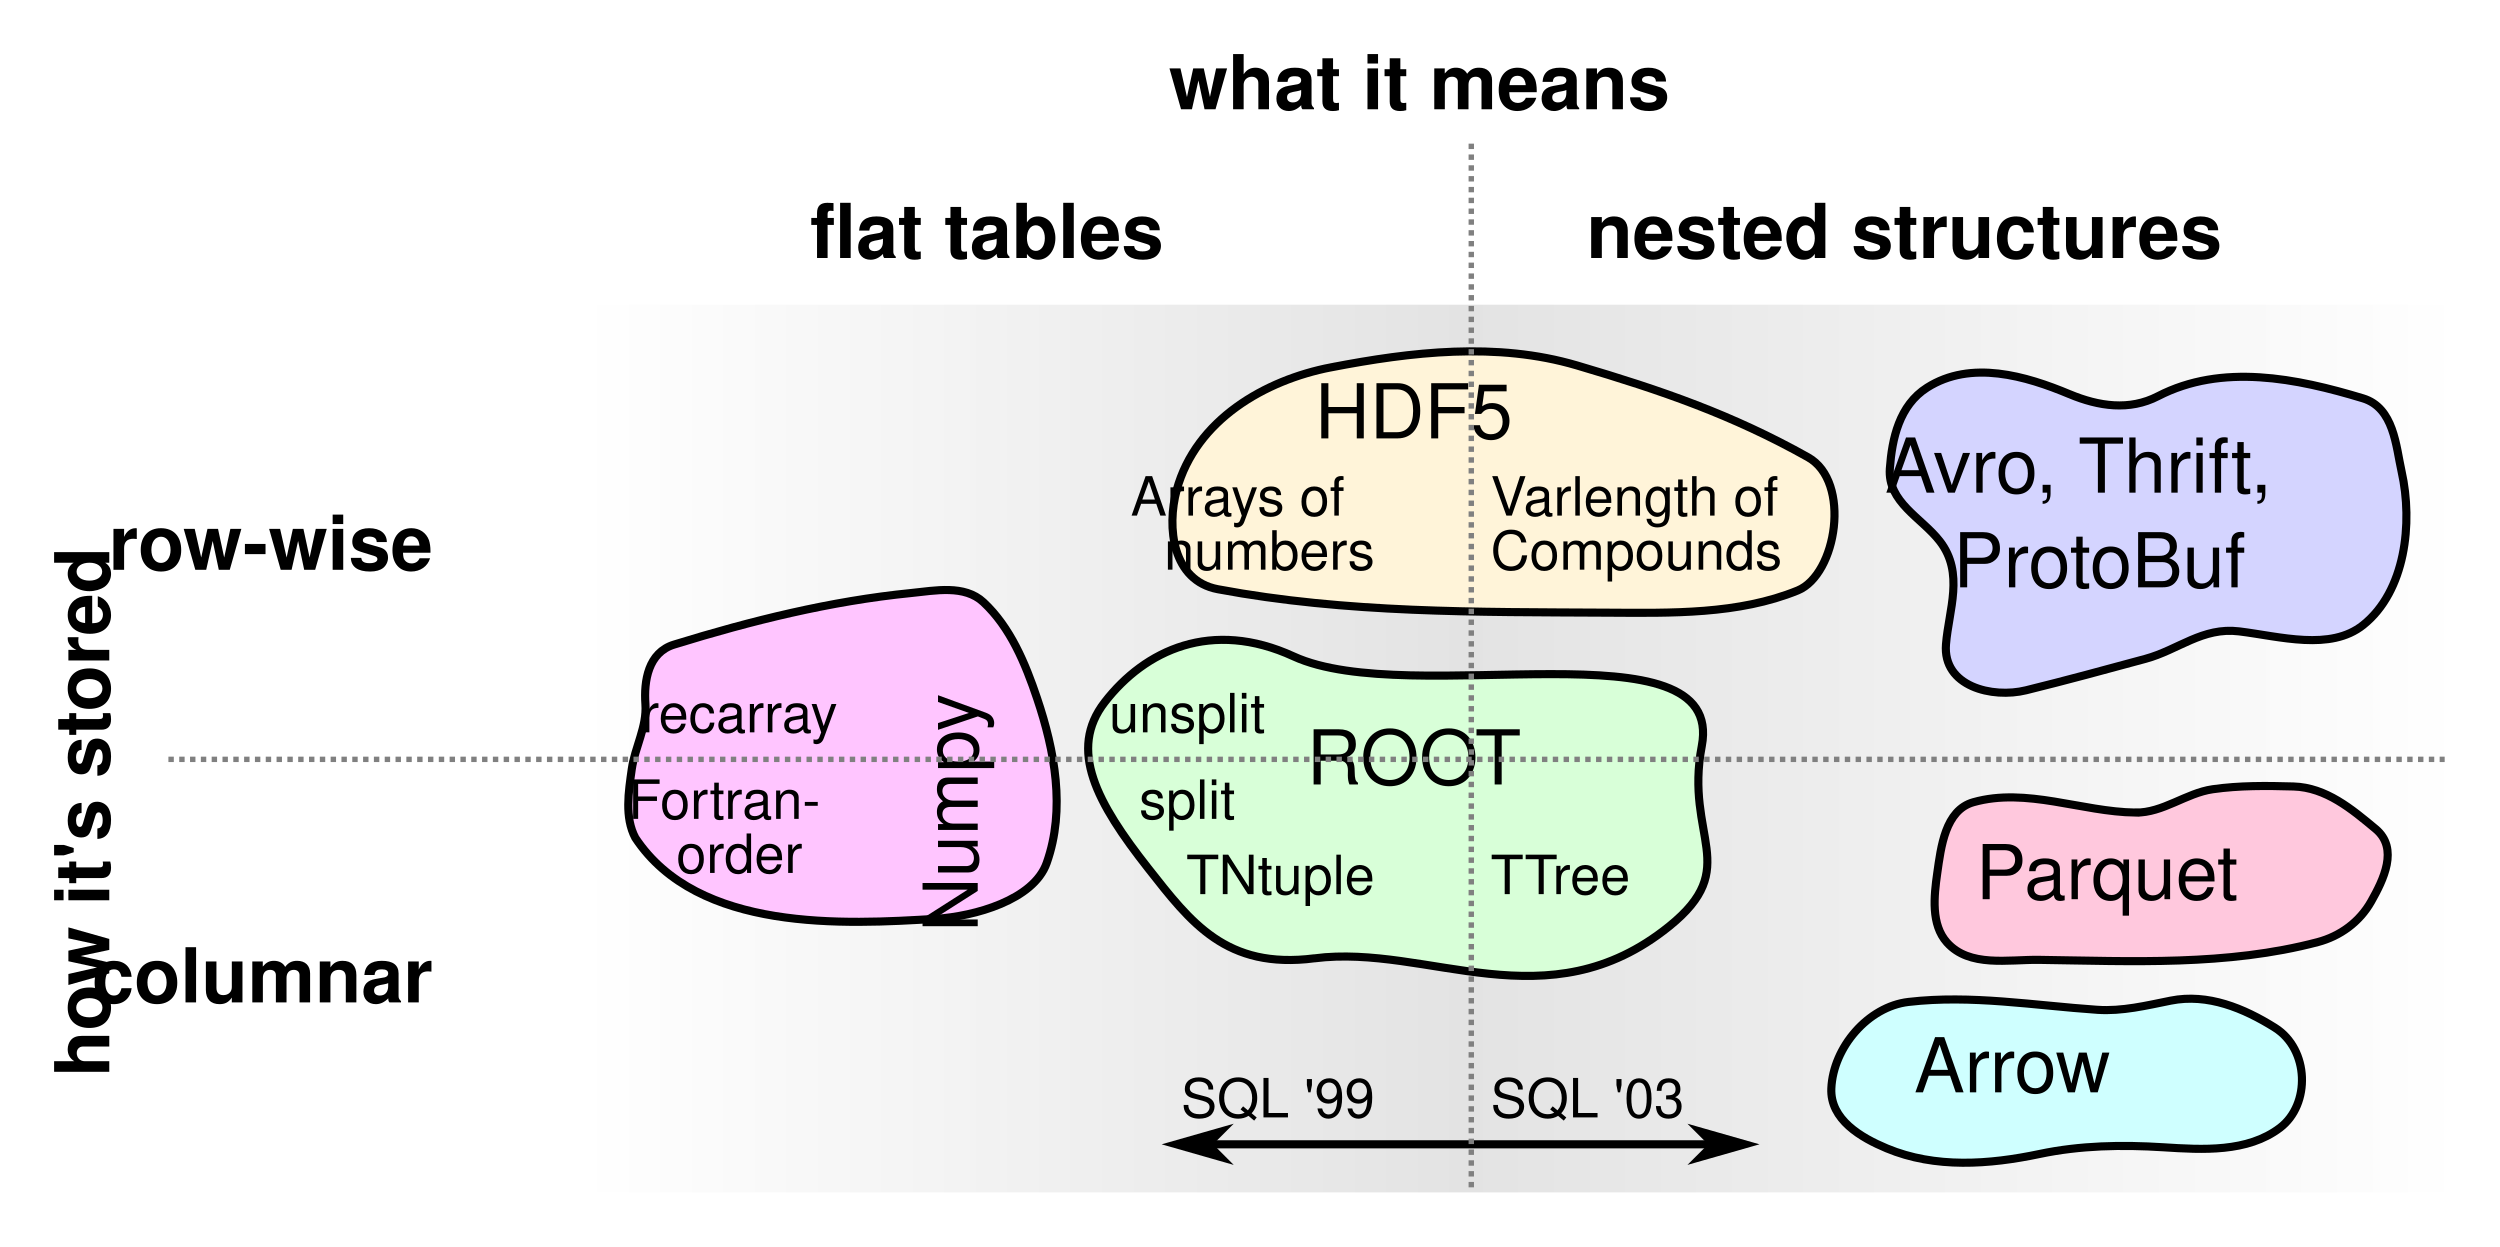
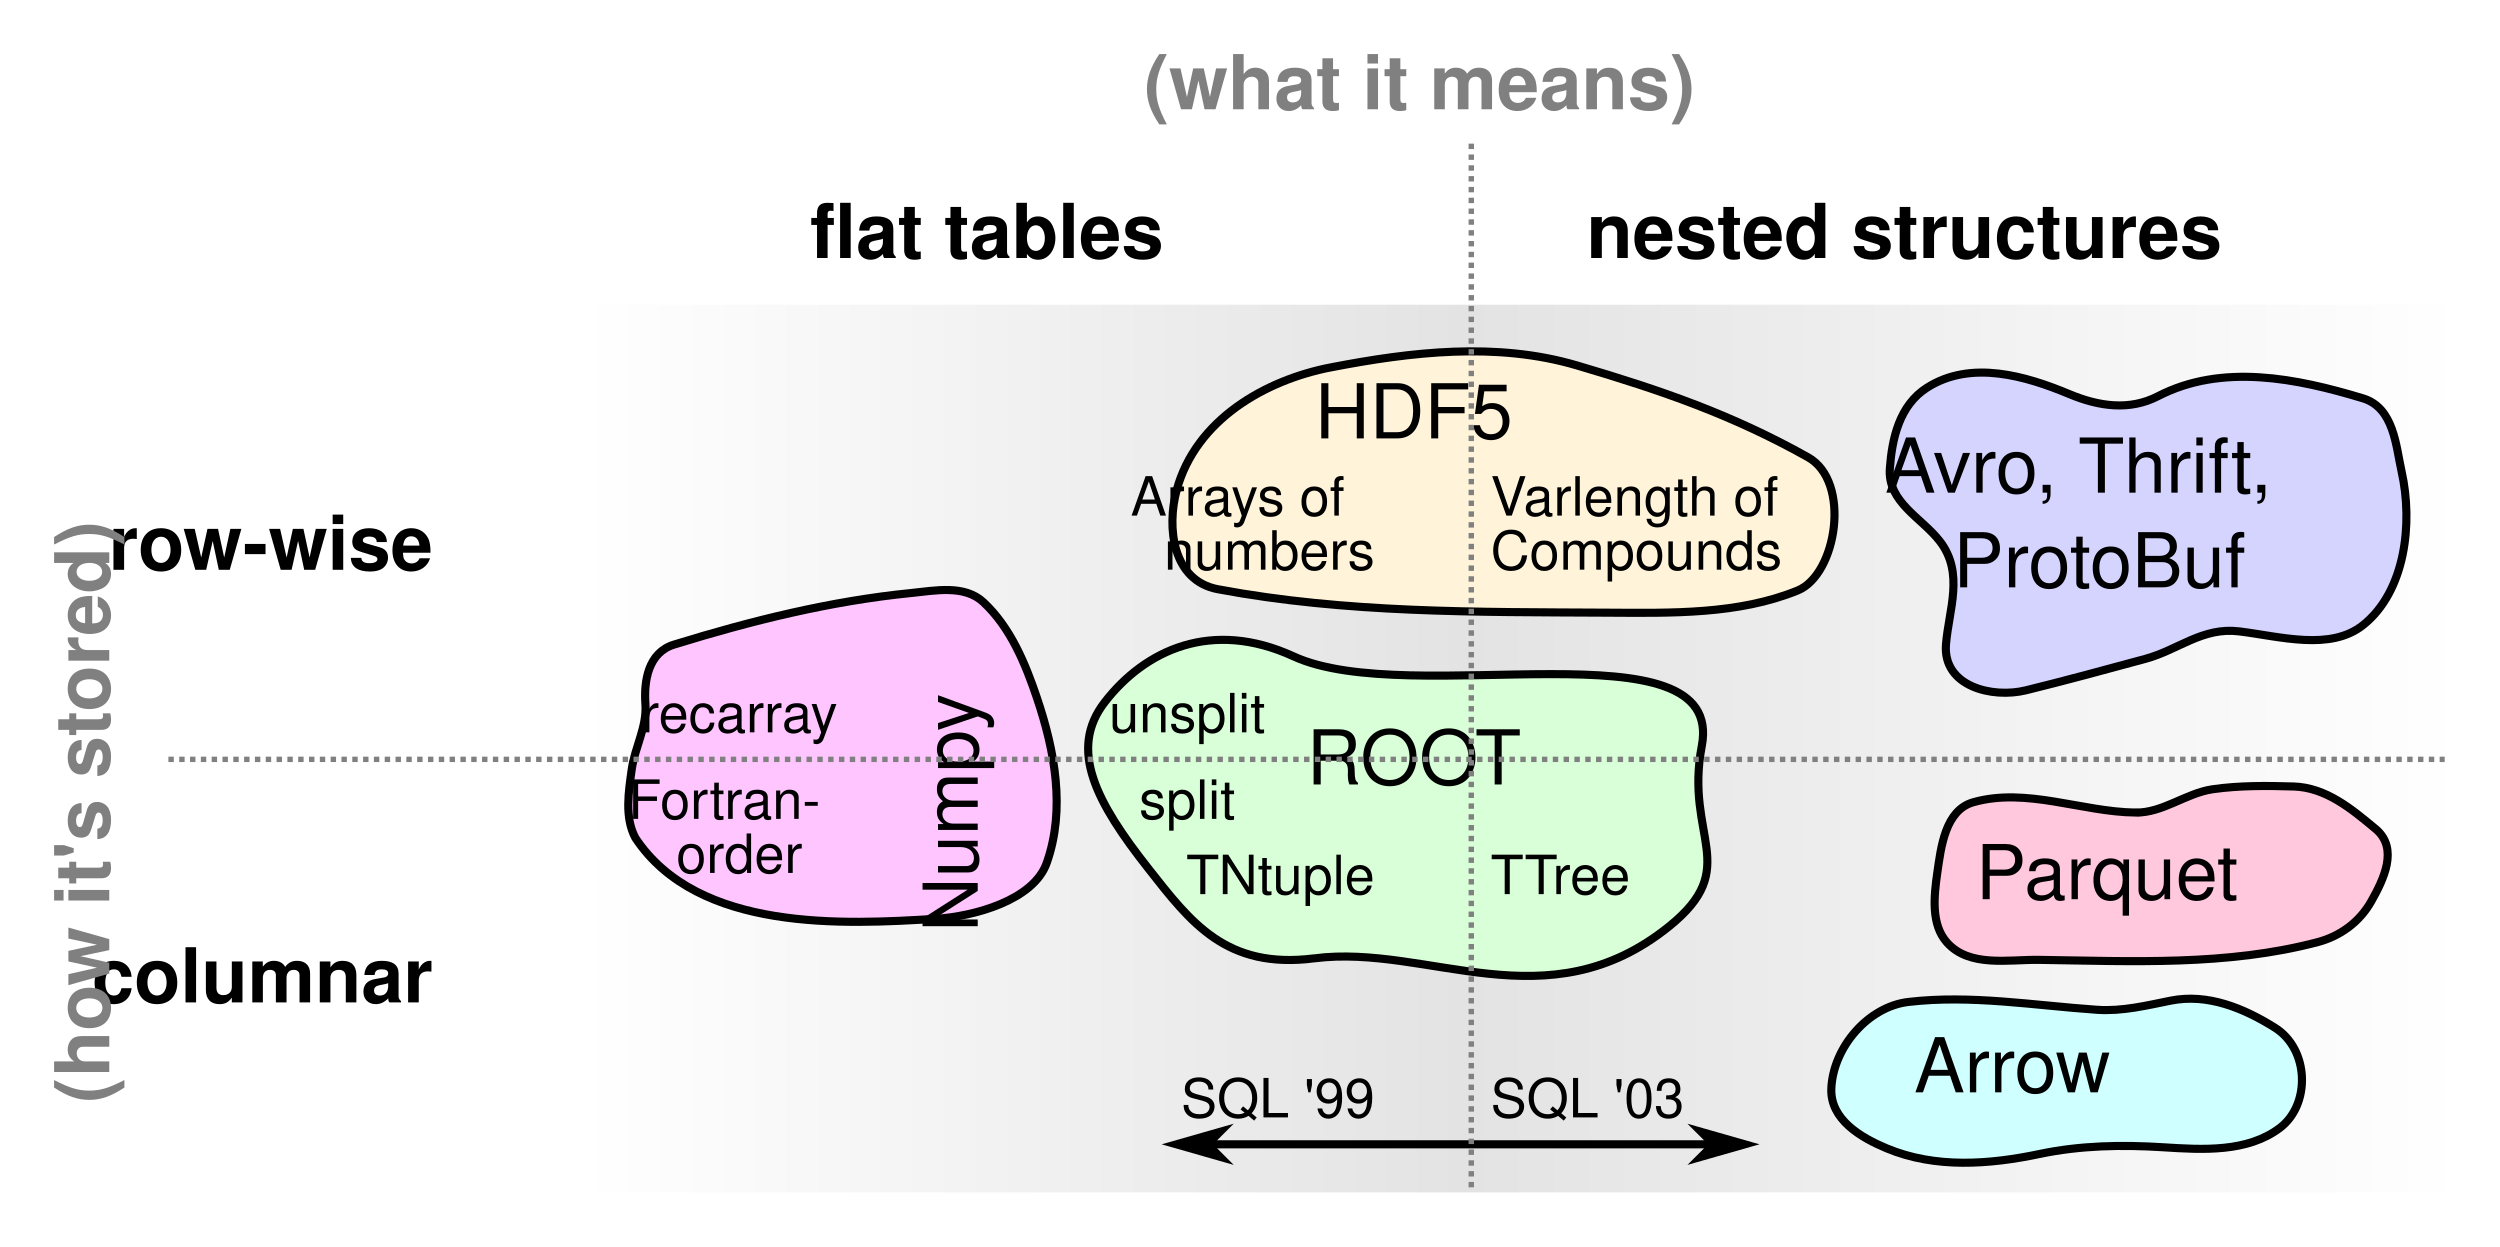
<svg xmlns="http://www.w3.org/2000/svg" xmlns:xlink="http://www.w3.org/1999/xlink" width="462.302" height="230.498" id="svg2" version="1.1">
  <defs id="defs4">
    <linearGradient id="linearGradient4862">
      <stop style="stop-color:#ffffff;stop-opacity:1" offset="0" id="stop4864" />
      <stop id="stop4878" offset="0.47" style="stop-color:#e3e3e3;stop-opacity:1" />
      <stop style="stop-color:#ffffff;stop-opacity:1" offset="1" id="stop4866" />
    </linearGradient>
    <marker orient="auto" refY="0" refX="0" id="Arrow1Mstart" style="overflow:visible">
      <path id="path3961" d="M 0,0 5,-5 -12.5,0 5,5 0,0 z" style="fill-rule:evenodd;stroke:#000000;stroke-width:1pt" transform="matrix(0.4,0,0,0.4,4,0)" />
    </marker>
    <marker orient="auto" refY="0" refX="0" id="Arrow1Mend" style="overflow:visible">
      <path id="path3964" d="M 0,0 5,-5 -12.5,0 5,5 0,0 z" style="fill-rule:evenodd;stroke:#000000;stroke-width:1pt" transform="matrix(-0.4,0,0,-0.4,-4,0)" />
    </marker>
    <linearGradient xlink:href="#linearGradient4862" id="linearGradient4868" x1="101.853" y1="142.865" x2="449.555" y2="142.865" gradientUnits="userSpaceOnUse" />
  </defs>
  <g id="layer1" transform="translate(-42.92901,-321.2276)">
    <rect style="color:#000000;fill:url(#linearGradient4868);fill-opacity:1;stroke:none;stroke-width:2;marker:none;visibility:visible;display:inline;overflow:visible;enable-background:accumulate" id="rect4860" width="345.243" height="164.152" x="101.425" y="58.792" transform="translate(48.5625,318.7812)" />
    <text xml:space="preserve" style="font-size:14px;font-style:normal;font-variant:normal;font-weight:bold;font-stretch:normal;text-align:end;line-height:125%;letter-spacing:0px;word-spacing:0px;text-anchor:end;fill:#000000;fill-opacity:1;stroke:none;font-family:Nimbus Sans L;-inkscape-font-specification:Nimbus Sans L Bold" x="142.429" y="426.59" id="text2985">
      <tspan id="tspan2987" x="142.429" y="426.59">row-wise</tspan>
    </text>
    <text id="text2989" y="506.59" x="142.429" style="font-size:14px;font-style:normal;font-variant:normal;font-weight:bold;font-stretch:normal;text-align:end;line-height:125%;letter-spacing:0px;word-spacing:0px;text-anchor:end;fill:#000000;fill-opacity:1;stroke:none;font-family:Nimbus Sans L;-inkscape-font-specification:Nimbus Sans L Bold" xml:space="preserve">
      <tspan y="506.59" x="142.429" id="tspan2991">columnar</tspan>
    </text>
    <text xml:space="preserve" style="font-size:14px;font-style:normal;font-variant:normal;font-weight:bold;font-stretch:normal;text-align:center;line-height:125%;letter-spacing:0px;word-spacing:0px;text-anchor:middle;fill:#000000;fill-opacity:1;stroke:none;font-family:Nimbus Sans L;-inkscape-font-specification:Nimbus Sans L Bold" x="235.161" y="368.934" id="text2993">
      <tspan id="tspan2995" x="235.161" y="368.934">flat tables</tspan>
    </text>
    <text id="text2997" y="368.934" x="404.797" style="font-size:14px;font-style:normal;font-variant:normal;font-weight:bold;font-stretch:normal;text-align:center;line-height:125%;letter-spacing:0px;word-spacing:0px;text-anchor:middle;fill:#000000;fill-opacity:1;stroke:none;font-family:Nimbus Sans L;-inkscape-font-specification:Nimbus Sans L Bold" xml:space="preserve">
      <tspan y="368.934" x="404.797" id="tspan2999">nested structures</tspan>
    </text>
    <path style="color:#000000;fill:#d8ffd8;fill-opacity:1;stroke:#000000;stroke-width:1.5;stroke-linecap:butt;stroke-linejoin:miter;stroke-miterlimit:4;stroke-opacity:1;stroke-dasharray:none;stroke-dashoffset:0;marker:none;visibility:visible;display:inline;overflow:visible;enable-background:accumulate" d="m 285.993,498.442 c -16.358,2.083 -22.87,-6.652 -30.722,-16.629 -9.526,-12.104 -14.863,-21.944 -8.051,-30.743 7.457,-9.632 19.786,-15.414 34.913,-8.466 21.661,9.949 79.932,-6.721 75.49,16.584 -3.212,16.852 7.541,22.391 -6.026,33.334 -22.564,18.201 -44.512,3.233 -65.604,5.919 z" id="path3852" />
    <text xml:space="preserve" style="font-size:14px;font-style:normal;font-variant:normal;font-weight:normal;font-stretch:normal;text-align:start;line-height:125%;letter-spacing:0px;word-spacing:0px;text-anchor:start;fill:#000000;fill-opacity:1;stroke:none;font-family:Nimbus Sans L;-inkscape-font-specification:Nimbus Sans L" x="361" y="372.375" id="text3906" transform="translate(48.5625,318.7812)">
      <tspan id="tspan3908" x="361" y="372.375" />
    </text>
    <path style="color:#000000;fill:#ffc5ff;fill-opacity:1;stroke:#000000;stroke-width:1.5;stroke-linecap:butt;stroke-linejoin:miter;stroke-miterlimit:4;stroke-opacity:1;stroke-dasharray:none;stroke-dashoffset:0;marker:none;visibility:visible;display:inline;overflow:visible;enable-background:accumulate" d="m 211.429,430.887 c -14.901,1.484 -29.55,5.121 -43.86,9.54 -4.787,1.478 -5.591,6.721 -5.288,11.001 0.302,4.262 -1.954,7.953 -2.53,12.063 -0.584,4.17 -1.349,8.88 0.665,12.677 11.61,17.518 38.68,15.996 55.628,14.967 7.069,-0.465 18.004,-3.446 20.443,-10.327 3.529,-9.956 1.47,-20.795 -1.784,-30.456 -2.167,-6.435 -4.921,-13.104 -9.917,-17.766 -3.519,-3.284 -8.953,-2.138 -13.358,-1.699 z" id="path3941" />
    <path style="color:#000000;fill:none;stroke:#000000;stroke-width:1.5;stroke-linecap:butt;stroke-linejoin:miter;stroke-miterlimit:4;stroke-opacity:1;stroke-dasharray:none;stroke-dashoffset:0;marker:none;marker-start:url(#Arrow1Mstart);marker-end:url(#Arrow1Mend);visibility:visible;display:inline;overflow:visible;enable-background:accumulate" d="m 260.695,532.835 104.652,0" id="path3949" />
    <path style="color:#000000;fill:#fff4d9;fill-opacity:1;stroke:#000000;stroke-width:1.5;stroke-linecap:butt;stroke-linejoin:miter;stroke-miterlimit:4;stroke-opacity:1;stroke-dasharray:none;stroke-dashoffset:0;marker:none;visibility:visible;display:inline;overflow:visible;enable-background:accumulate" d="m 289.062,389.156 c -12.144,2.343 -24.983,9.666 -28.533,22.666 -1.903,6.97 -0.785,16.789 7.615,18.367 23.735,4.456 48.005,4.198 72.043,4.335 11.766,0.067 24.198,0.367 35.168,-4.102 7.224,-2.943 9.961,-20.126 1.914,-24.638 -14.003,-7.851 -27.089,-12.371 -42.732,-16.98 -14.888,-4.387 -30.635,-2.51 -45.475,0.353 z" id="path4787" />
    <path style="color:#000000;fill:#d4d4ff;fill-opacity:1;stroke:#000000;stroke-width:1.5;stroke-linecap:butt;stroke-linejoin:miter;stroke-miterlimit:4;stroke-opacity:1;stroke-dasharray:none;stroke-dashoffset:0;marker:none;visibility:visible;display:inline;overflow:visible;enable-background:accumulate" d="m 425.627,394.118 c -8.105,-3.382 -18.208,-6.377 -26.341,-1.208 -5.144,3.269 -6.481,9.421 -6.885,14.963 -0.453,6.226 5.896,9.104 9.25,13.447 4.556,5.9 1.639,12.717 1.132,19.048 -0.625,7.805 8.544,10.05 14.806,8.508 7.42,-1.827 14.632,-3.798 22.089,-5.819 6.06,-1.642 10.524,-5.905 17.313,-5.075 7.557,0.925 16.867,3.683 22.946,-1.182 7.802,-6.243 9.237,-18.8 7.098,-28.374 -1.05,-4.701 -1.396,-11.8 -7.158,-13.542 -12.263,-3.709 -26.033,-6.519 -37.89,-0.39 -5.285,2.732 -10.972,1.873 -16.36,-0.375 z" id="path4827" />
    <path style="color:#000000;fill:#ffc8dd;fill-opacity:1;stroke:#000000;stroke-width:1.5;stroke-linecap:butt;stroke-linejoin:miter;stroke-miterlimit:4;stroke-opacity:1;stroke-dasharray:none;stroke-dashoffset:0;marker:none;visibility:visible;display:inline;overflow:visible;enable-background:accumulate" d="m 437.825,471.491 c -9.987,-0.141 -20.174,-4.68 -29.97,-1.919 -5.227,1.473 -5.998,8.283 -6.688,13.119 -0.609,4.265 -1.175,9.5 1.797,12.824 4.155,4.646 11.328,3.13 17.023,3.21 17.189,0.242 34.745,1.149 51.54,-3.283 4.123,-1.088 7.732,-3.704 9.879,-7.508 2.232,-3.952 5.175,-9.791 0.823,-13.417 -4.407,-3.671 -9.171,-7.678 -15.188,-7.853 -4.971,-0.144 -10.009,-0.193 -14.921,0.508 -4.951,0.707 -9.215,4.39 -14.295,4.318 z" id="path4838" />
    <path style="color:#000000;fill:#cfffff;fill-opacity:1;stroke:#000000;stroke-width:1.5;stroke-linecap:butt;stroke-linejoin:miter;stroke-miterlimit:4;stroke-opacity:1;stroke-dasharray:none;stroke-dashoffset:0;marker:none;visibility:visible;display:inline;overflow:visible;enable-background:accumulate" d="m 430.754,507.962 c -11.617,-0.801 -23.323,-2.809 -34.907,-1.456 -7.467,0.872 -13.926,8.391 -14.266,15.987 -0.258,5.77 5.497,9.111 10.255,11.096 8.967,3.741 18.959,2.99 28.25,1.033 7.516,-1.583 15.219,-1.728 22.881,-1.24 7.256,0.462 15.54,0.983 21.576,-3.594 5.683,-4.31 5.457,-14.511 -0.95,-18.527 -5.714,-3.581 -12.396,-6.366 -19.249,-4.996 -4.472,0.894 -8.98,2.014 -13.588,1.696 z" id="path4846" />
    <text xml:space="preserve" style="font-size:10px;font-style:normal;font-variant:normal;font-weight:normal;font-stretch:normal;text-align:start;line-height:125%;letter-spacing:0px;word-spacing:0px;text-anchor:start;fill:#000000;fill-opacity:1;stroke:none;font-family:Nimbus Sans L;-inkscape-font-specification:Nimbus Sans L" x="318.571" y="486.576" id="text3824">
      <tspan id="tspan3826" x="318.571" y="486.576">TTree</tspan>
    </text>
    <text id="text3828" y="486.576" x="311.045" style="font-size:10px;font-style:normal;font-variant:normal;font-weight:normal;font-stretch:normal;text-align:end;line-height:125%;letter-spacing:0px;word-spacing:0px;text-anchor:end;fill:#000000;fill-opacity:1;stroke:none;font-family:Nimbus Sans L;-inkscape-font-specification:Nimbus Sans L" xml:space="preserve">
      <tspan y="486.576" x="311.045" id="tspan3830">TNtuple</tspan>
    </text>
    <text xml:space="preserve" style="font-size:14px;font-style:normal;font-variant:normal;font-weight:normal;font-stretch:normal;text-align:center;line-height:125%;letter-spacing:0px;word-spacing:0px;text-anchor:middle;fill:#000000;fill-opacity:1;stroke:none;font-family:Nimbus Sans L;-inkscape-font-specification:Nimbus Sans L" x="314.113" y="466.291" id="text3840">
      <tspan id="tspan3842" x="314.113" y="466.291">ROOT</tspan>
    </text>
    <text xml:space="preserve" style="font-size:10px;font-style:normal;font-variant:normal;font-weight:normal;font-stretch:normal;text-align:end;line-height:125%;letter-spacing:0px;word-spacing:0px;text-anchor:end;fill:#000000;fill-opacity:1;stroke:none;font-family:Nimbus Sans L;-inkscape-font-specification:Nimbus Sans L" x="269.421" y="456.648" id="text3844">
      <tspan id="tspan3846" x="269.421" y="456.648" style="text-align:center;text-anchor:middle">unsplit</tspan>
    </text>
    <text id="text3848" y="472.648" x="269.421" style="font-size:10px;font-style:normal;font-variant:normal;font-weight:normal;font-stretch:normal;text-align:end;line-height:125%;letter-spacing:0px;word-spacing:0px;text-anchor:end;fill:#000000;fill-opacity:1;stroke:none;font-family:Nimbus Sans L;-inkscape-font-specification:Nimbus Sans L" xml:space="preserve">
      <tspan style="text-align:center;text-anchor:middle" y="472.648" x="269.421" id="tspan3850">split</tspan>
    </text>
    <text id="text3879" y="527.862" x="318.571" style="font-size:10px;font-style:normal;font-variant:normal;font-weight:normal;font-stretch:normal;text-align:start;line-height:125%;letter-spacing:0px;word-spacing:0px;text-anchor:start;fill:#000000;fill-opacity:1;stroke:none;font-family:Nimbus Sans L;-inkscape-font-specification:Nimbus Sans L" xml:space="preserve">
      <tspan y="527.862" x="318.571" id="tspan3881">SQL '03</tspan>
    </text>
    <text xml:space="preserve" style="font-size:10px;font-style:normal;font-variant:normal;font-weight:normal;font-stretch:normal;text-align:end;line-height:125%;letter-spacing:0px;word-spacing:0px;text-anchor:end;fill:#000000;fill-opacity:1;stroke:none;font-family:Nimbus Sans L;-inkscape-font-specification:Nimbus Sans L" x="311.045" y="527.862" id="text3883">
      <tspan id="tspan3885" x="311.045" y="527.862">SQL '99</tspan>
    </text>
    <text id="text3929" y="456.648" x="186.602" style="font-size:10px;font-style:normal;font-variant:normal;font-weight:normal;font-stretch:normal;text-align:end;line-height:125%;letter-spacing:0px;word-spacing:0px;text-anchor:end;fill:#000000;fill-opacity:1;stroke:none;font-family:Nimbus Sans L;-inkscape-font-specification:Nimbus Sans L" xml:space="preserve">
      <tspan style="text-align:center;text-anchor:middle" y="456.648" x="186.602" id="tspan3931">recarray</tspan>
    </text>
    <text xml:space="preserve" style="font-size:10px;font-style:normal;font-variant:normal;font-weight:normal;font-stretch:normal;text-align:end;line-height:100%;letter-spacing:0px;word-spacing:0px;text-anchor:end;fill:#000000;fill-opacity:1;stroke:none;font-family:Nimbus Sans L;-inkscape-font-specification:Nimbus Sans L" x="186.602" y="472.648" id="text3933">
      <tspan id="tspan3935" x="186.602" y="472.648" style="text-align:center;line-height:100%;text-anchor:middle">Fortran-</tspan>
      <tspan x="186.602" y="482.648" style="text-align:center;line-height:100%;text-anchor:middle" id="tspan4765">order</tspan>
    </text>
    <text id="text4771" y="402.291" x="314.113" style="font-size:14px;font-style:normal;font-variant:normal;font-weight:normal;font-stretch:normal;text-align:center;line-height:125%;letter-spacing:0px;word-spacing:0px;text-anchor:middle;fill:#000000;fill-opacity:1;stroke:none;font-family:Nimbus Sans L;-inkscape-font-specification:Nimbus Sans L" xml:space="preserve">
      <tspan y="402.291" x="314.113" id="tspan4773">HDF5</tspan>
    </text>
    <text id="text4775" y="416.576" x="318.571" style="font-size:10px;font-style:normal;font-variant:normal;font-weight:normal;font-stretch:normal;text-align:start;line-height:100%;letter-spacing:0px;word-spacing:0px;text-anchor:start;fill:#000000;fill-opacity:1;stroke:none;font-family:Nimbus Sans L;-inkscape-font-specification:Nimbus Sans L" xml:space="preserve">
      <tspan y="416.576" x="318.571" id="tspan4777" style="line-height:100%">Varlength of</tspan>
      <tspan y="426.576" x="318.571" id="tspan4783" style="line-height:100%">Compounds</tspan>
    </text>
    <text xml:space="preserve" style="font-size:10px;font-style:normal;font-variant:normal;font-weight:normal;font-stretch:normal;text-align:end;line-height:100%;letter-spacing:0px;word-spacing:0px;text-anchor:end;fill:#000000;fill-opacity:1;stroke:none;font-family:Nimbus Sans L;-inkscape-font-specification:Nimbus Sans L" x="311.045" y="416.576" id="text4779">
      <tspan id="tspan4781" x="311.045" y="416.576">Arrays of</tspan>
      <tspan x="311.045" y="426.576" id="tspan4785">numbers</tspan>
    </text>
    <text id="text4813" y="487.504" x="442.276" style="font-size:14px;font-style:normal;font-variant:normal;font-weight:normal;font-stretch:normal;text-align:center;line-height:125%;letter-spacing:0px;word-spacing:0px;text-anchor:middle;fill:#000000;fill-opacity:1;stroke:none;font-family:Nimbus Sans L;-inkscape-font-specification:Nimbus Sans L" xml:space="preserve">
      <tspan y="487.504" x="442.276" id="tspan4815">Parquet</tspan>
    </text>
    <text xml:space="preserve" style="font-size:14px;font-style:normal;font-variant:normal;font-weight:normal;font-stretch:normal;text-align:center;line-height:125%;letter-spacing:0px;word-spacing:0px;text-anchor:middle;fill:#000000;fill-opacity:1;stroke:none;font-family:Nimbus Sans L;-inkscape-font-specification:Nimbus Sans L" x="424.776" y="523.216" id="text4817">
      <tspan id="tspan4819" x="424.776" y="523.216">Arrow</tspan>
    </text>
    <text xml:space="preserve" style="font-size:14px;font-style:normal;font-variant:normal;font-weight:normal;font-stretch:normal;text-align:center;line-height:125%;letter-spacing:0px;word-spacing:0px;text-anchor:middle;fill:#000000;fill-opacity:1;stroke:none;font-family:Nimbus Sans L;-inkscape-font-specification:Nimbus Sans L" x="440.897" y="412.332" id="text4821">
      <tspan id="tspan4823" x="440.897" y="412.332">Avro, Thrift,</tspan>
      <tspan x="440.897" y="429.832" id="tspan4825">ProtoBuf</tspan>
    </text>
    <text id="text3937" y="223.728" x="-461.787" style="font-size:14px;font-style:normal;font-variant:normal;font-weight:normal;font-stretch:normal;text-align:center;line-height:125%;letter-spacing:0px;word-spacing:0px;text-anchor:middle;fill:#000000;fill-opacity:1;stroke:none;font-family:Nimbus Sans L;-inkscape-font-specification:Nimbus Sans L" xml:space="preserve" transform="matrix(0,-1,1,0,0,0)">
      <tspan y="223.728" x="-461.787" id="tspan3939">Numpy</tspan>
    </text>
    <path id="path3009" d="m 315,347.791 0,193.857" style="color:#000000;fill:none;stroke:#808080;stroke-width:1;stroke-linecap:butt;stroke-linejoin:miter;stroke-miterlimit:4;stroke-opacity:1;stroke-dasharray:1, 1;stroke-dashoffset:0;marker:none;visibility:visible;display:inline;overflow:visible;enable-background:accumulate" />
    <path id="path3013" d="M 74.071,461.648 495,461.648" style="color:#000000;fill:none;stroke:#808080;stroke-width:1;stroke-linecap:butt;stroke-linejoin:miter;stroke-miterlimit:4;stroke-opacity:1;stroke-dasharray:1, 1;stroke-dashoffset:0;marker:none;visibility:visible;display:inline;overflow:visible;enable-background:accumulate" />
-     <text id="text4880" y="341.434" x="315.158" style="font-size:14px;font-style:normal;font-variant:normal;font-weight:bold;font-stretch:normal;text-align:center;line-height:125%;letter-spacing:0px;word-spacing:0px;text-anchor:middle;fill:#000000;fill-opacity:1;stroke:none;font-family:Nimbus Sans L;-inkscape-font-specification:Nimbus Sans L Bold" xml:space="preserve">
-       <tspan y="341.434" x="315.158" id="tspan4882">what it means</tspan>
+     <text id="text4880" y="341.434" x="315.158" style="font-size:14px;font-style:normal;font-variant:normal;font-weight:bold;font-stretch:normal;text-align:center;line-height:125%;letter-spacing:0px;word-spacing:0px;text-anchor:middle;fill:#808080;fill-opacity:1;stroke:none;font-family:Nimbus Sans L;-inkscape-font-specification:Nimbus Sans L Bold" xml:space="preserve">
+       <tspan y="341.434" x="315.158" id="tspan4882">(what it means)</tspan>
    </text>
-     <text id="text4884" y="63.135" x="-461.653" style="font-size:14px;font-style:normal;font-variant:normal;font-weight:bold;font-stretch:normal;text-align:center;line-height:125%;letter-spacing:0px;word-spacing:0px;text-anchor:middle;fill:#000000;fill-opacity:1;stroke:none;font-family:Nimbus Sans L;-inkscape-font-specification:Nimbus Sans L Bold" xml:space="preserve" transform="matrix(0,-1,1,0,0,0)">
-       <tspan y="63.135" x="-461.653" id="tspan4886">how it's stored</tspan>
+     <text id="text4884" y="63.135" x="-461.653" style="font-size:14px;font-style:normal;font-variant:normal;font-weight:bold;font-stretch:normal;text-align:center;line-height:125%;letter-spacing:0px;word-spacing:0px;text-anchor:middle;fill:#808080;fill-opacity:1;stroke:none;font-family:Nimbus Sans L;-inkscape-font-specification:Nimbus Sans L Bold" xml:space="preserve" transform="matrix(0,-1,1,0,0,0)">
+       <tspan y="63.135" x="-461.653" id="tspan4886">(how it's stored)</tspan>
    </text>
  </g>
</svg>
